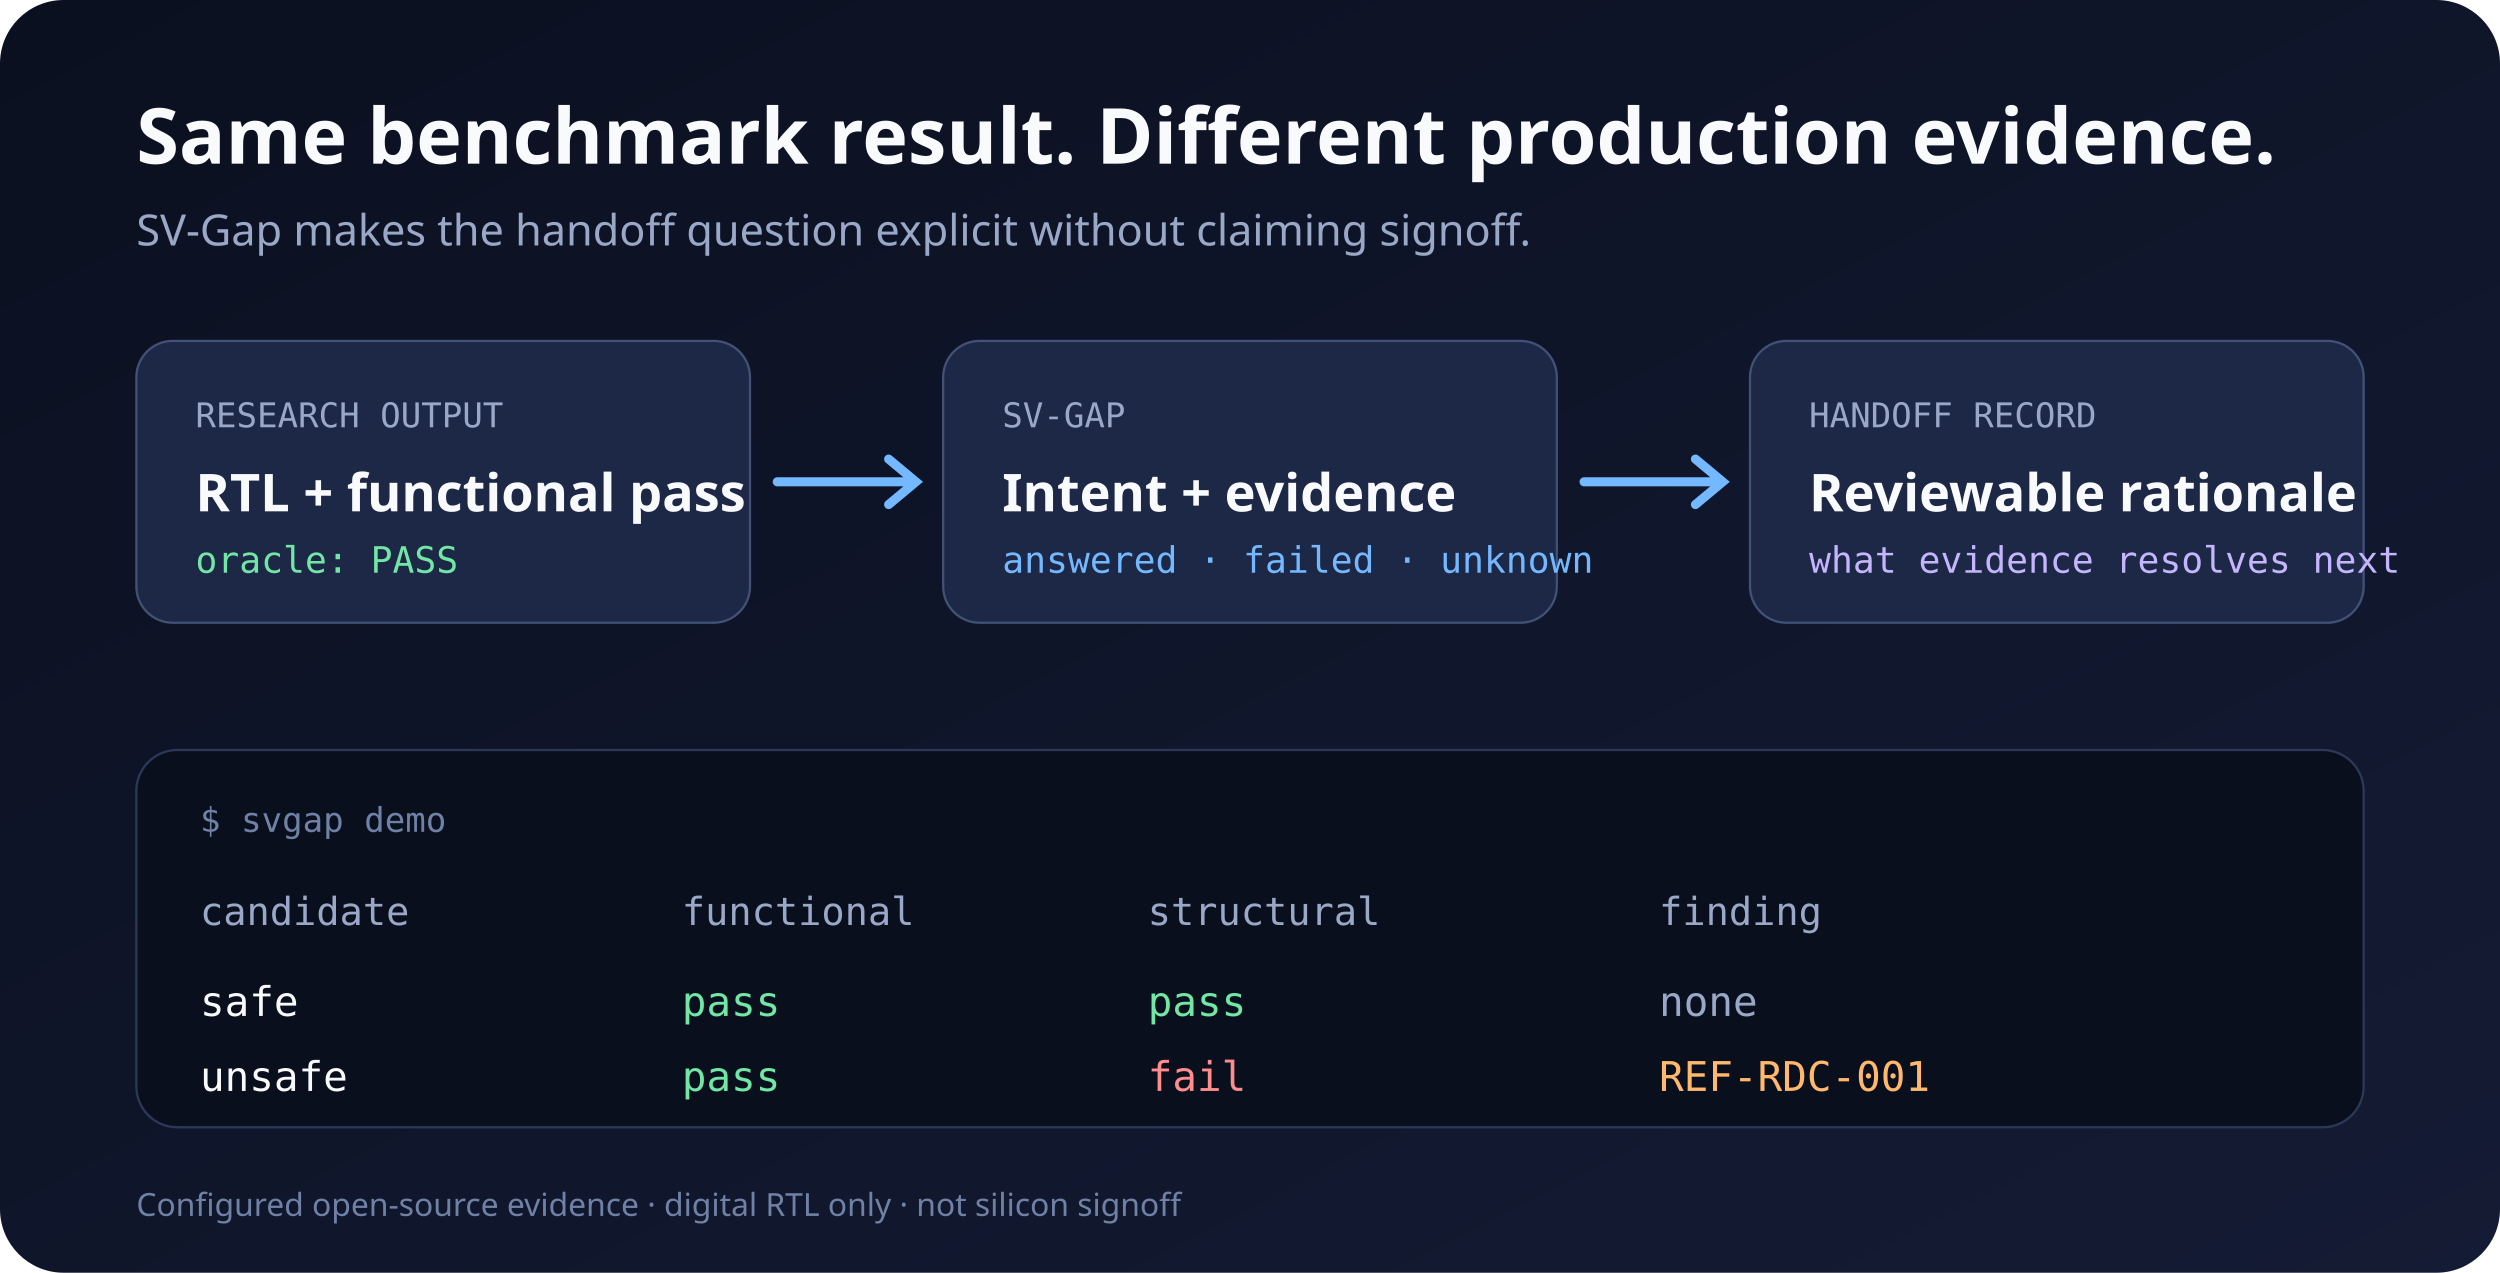
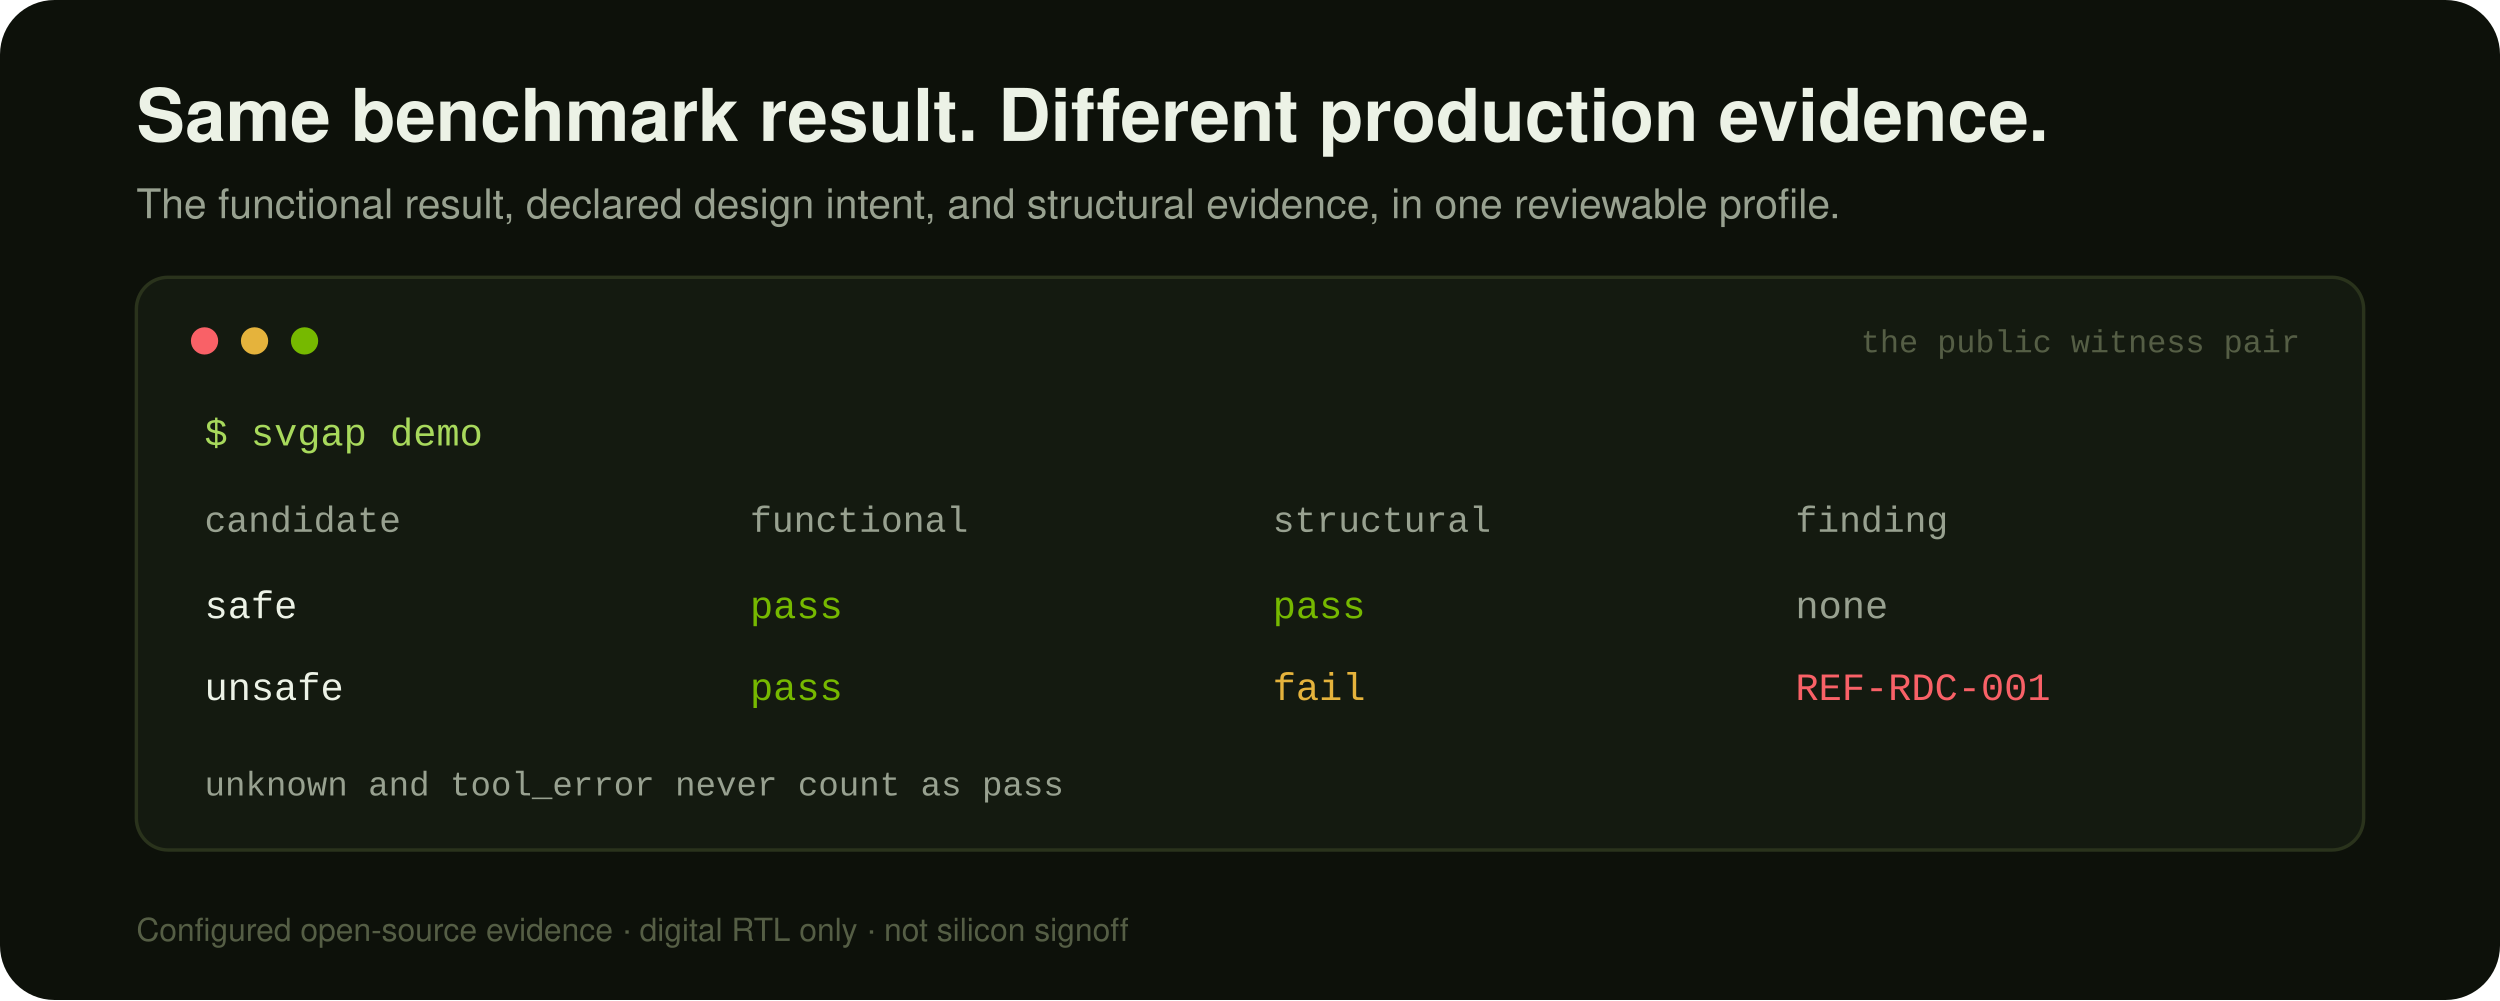
- <svg xmlns="http://www.w3.org/2000/svg" width="1100" height="560" viewBox="0 0 1100 560" role="img" aria-labelledby="title desc">
-   <defs>
-     <linearGradient id="bg" x2="1" y2="1">
-       <stop stop-color="#0b1020" />
-       <stop offset="1" stop-color="#141b34" />
-     </linearGradient>
-   </defs>
-   <rect width="1100" height="560" rx="28" fill="url(#bg)" />
-   <text x="60" y="72" fill="#f8fafc" font-family="system-ui,sans-serif" font-size="34" font-weight="700">Same benchmark result. Different production evidence.</text>
-   <text x="60" y="108" fill="#9aa8c7" font-family="system-ui,sans-serif" font-size="19">SV-Gap makes the handoff question explicit without claiming signoff.</text>
-   <g fill="#1d2746" stroke="#415276">
-     <rect x="60" y="150" width="270" height="124" rx="16" />
-     <rect x="415" y="150" width="270" height="124" rx="16" />
-     <rect x="770" y="150" width="270" height="124" rx="16" />
+ <svg xmlns="http://www.w3.org/2000/svg" width="1100" height="440" viewBox="0 0 1100 440" role="img" aria-labelledby="title desc">
+   <rect width="1100" height="440" rx="24" fill="#0D110A" />
+   <text x="60" y="62" fill="#ECF2E6" font-family="'Helvetica Neue',Helvetica,Arial,sans-serif" font-size="32" font-weight="700">Same benchmark result. Different production evidence.</text>
+   <text x="60" y="96" fill="#98A190" font-family="'Helvetica Neue',Helvetica,Arial,sans-serif" font-size="18">The functional result, declared design intent, and structural evidence, in one reviewable profile.</text>
+   <rect x="60" y="122" width="980" height="252" rx="14" fill="#141A10" stroke="#2A331C" stroke-width="1.5" />
+   <circle cx="90" cy="150" r="6" fill="#F96167" />
+   <circle cx="112" cy="150" r="6" fill="#E5B33C" />
+   <circle cx="134" cy="150" r="6" fill="#76B900" />
+   <text x="1012" y="155" fill="#555E45" font-family="Menlo,Monaco,'Courier New',monospace" font-size="14" text-anchor="end">the public witness pair</text>
+   <g font-family="Menlo,Monaco,'Courier New',monospace">
+     <text x="90" y="196" fill="#A8D95C" font-size="17">$ svgap demo</text>
+     <g fill="#98A190" font-size="16">
+       <text x="90" y="234">candidate</text>
+       <text x="330" y="234">functional</text>
+       <text x="560" y="234">structural</text>
+       <text x="790" y="234">finding</text>
+     </g>
+     <g font-size="17">
+       <text x="90" y="272" fill="#ECF2E6">safe</text>
+       <text x="330" y="272" fill="#76B900">pass</text>
+       <text x="560" y="272" fill="#76B900">pass</text>
+       <text x="790" y="272" fill="#98A190">none</text>
+       <text x="90" y="308" fill="#ECF2E6">unsafe</text>
+       <text x="330" y="308" fill="#76B900">pass</text>
+       <text x="560" y="308" fill="#E5B33C">fail</text>
+       <text x="790" y="308" fill="#F96167">REF-RDC-001</text>
+     </g>
+     <text x="90" y="350" fill="#98A190" font-size="15">unknown and tool_error never count as pass</text>
  </g>
-   <g font-family="ui-monospace,monospace" font-size="15" fill="#9aa8c7">
-     <text x="86" y="188">RESEARCH OUTPUT</text>
-     <text x="441" y="188">SV-GAP</text>
-     <text x="796" y="188">HANDOFF RECORD</text>
-   </g>
-   <g font-family="system-ui,sans-serif" font-size="23" font-weight="650" fill="#f8fafc">
-     <text x="86" y="225">RTL + functional pass</text>
-     <text x="441" y="225">Intent + evidence</text>
-     <text x="796" y="225">Reviewable rationale</text>
-   </g>
-   <g font-family="ui-monospace,monospace" font-size="16">
-     <text x="86" y="252" fill="#71e6a5">oracle: PASS</text>
-     <text x="441" y="252" fill="#74b9ff">answered · failed · unknown</text>
-     <text x="796" y="252" fill="#c4b5fd">what evidence resolves next</text>
-   </g>
-   <g stroke="#74b9ff" stroke-width="4" fill="none" stroke-linecap="round">
-     <path d="M342 212h57m-8-10 12 10-12 10" />
-     <path d="M697 212h57m-8-10 12 10-12 10" />
-   </g>
-   <rect x="60" y="330" width="980" height="166" rx="18" fill="#0a0f1d" stroke="#2b3857" />
-   <g font-family="ui-monospace,monospace">
-     <text x="88" y="366" fill="#7081a6" font-size="15">$ svgap demo</text>
-     <g fill="#9aa8c7" font-size="17">
-       <text x="88" y="407">candidate</text>
-       <text x="300" y="407">functional</text>
-       <text x="505" y="407">structural</text>
-       <text x="730" y="407">finding</text>
-     </g>
-     <g font-size="18">
-       <text x="88" y="447" fill="#f8fafc">safe</text>
-       <text x="300" y="447" fill="#71e6a5">pass</text>
-       <text x="505" y="447" fill="#71e6a5">pass</text>
-       <text x="730" y="447" fill="#9aa8c7">none</text>
-       <text x="88" y="480" fill="#f8fafc">unsafe</text>
-       <text x="300" y="480" fill="#71e6a5">pass</text>
-       <text x="505" y="480" fill="#ff8d8d">fail</text>
-       <text x="730" y="480" fill="#ffb86c">REF-RDC-001</text>
-     </g>
-   </g>
-   <text x="60" y="535" fill="#7081a6" font-family="system-ui,sans-serif" font-size="14">Configured open-source evidence · digital RTL only · not silicon signoff</text>
+   <text x="60" y="414" fill="#555E45" font-family="'Helvetica Neue',Helvetica,Arial,sans-serif" font-size="14">Configured open-source evidence · digital RTL only · not silicon signoff</text>
</svg>
